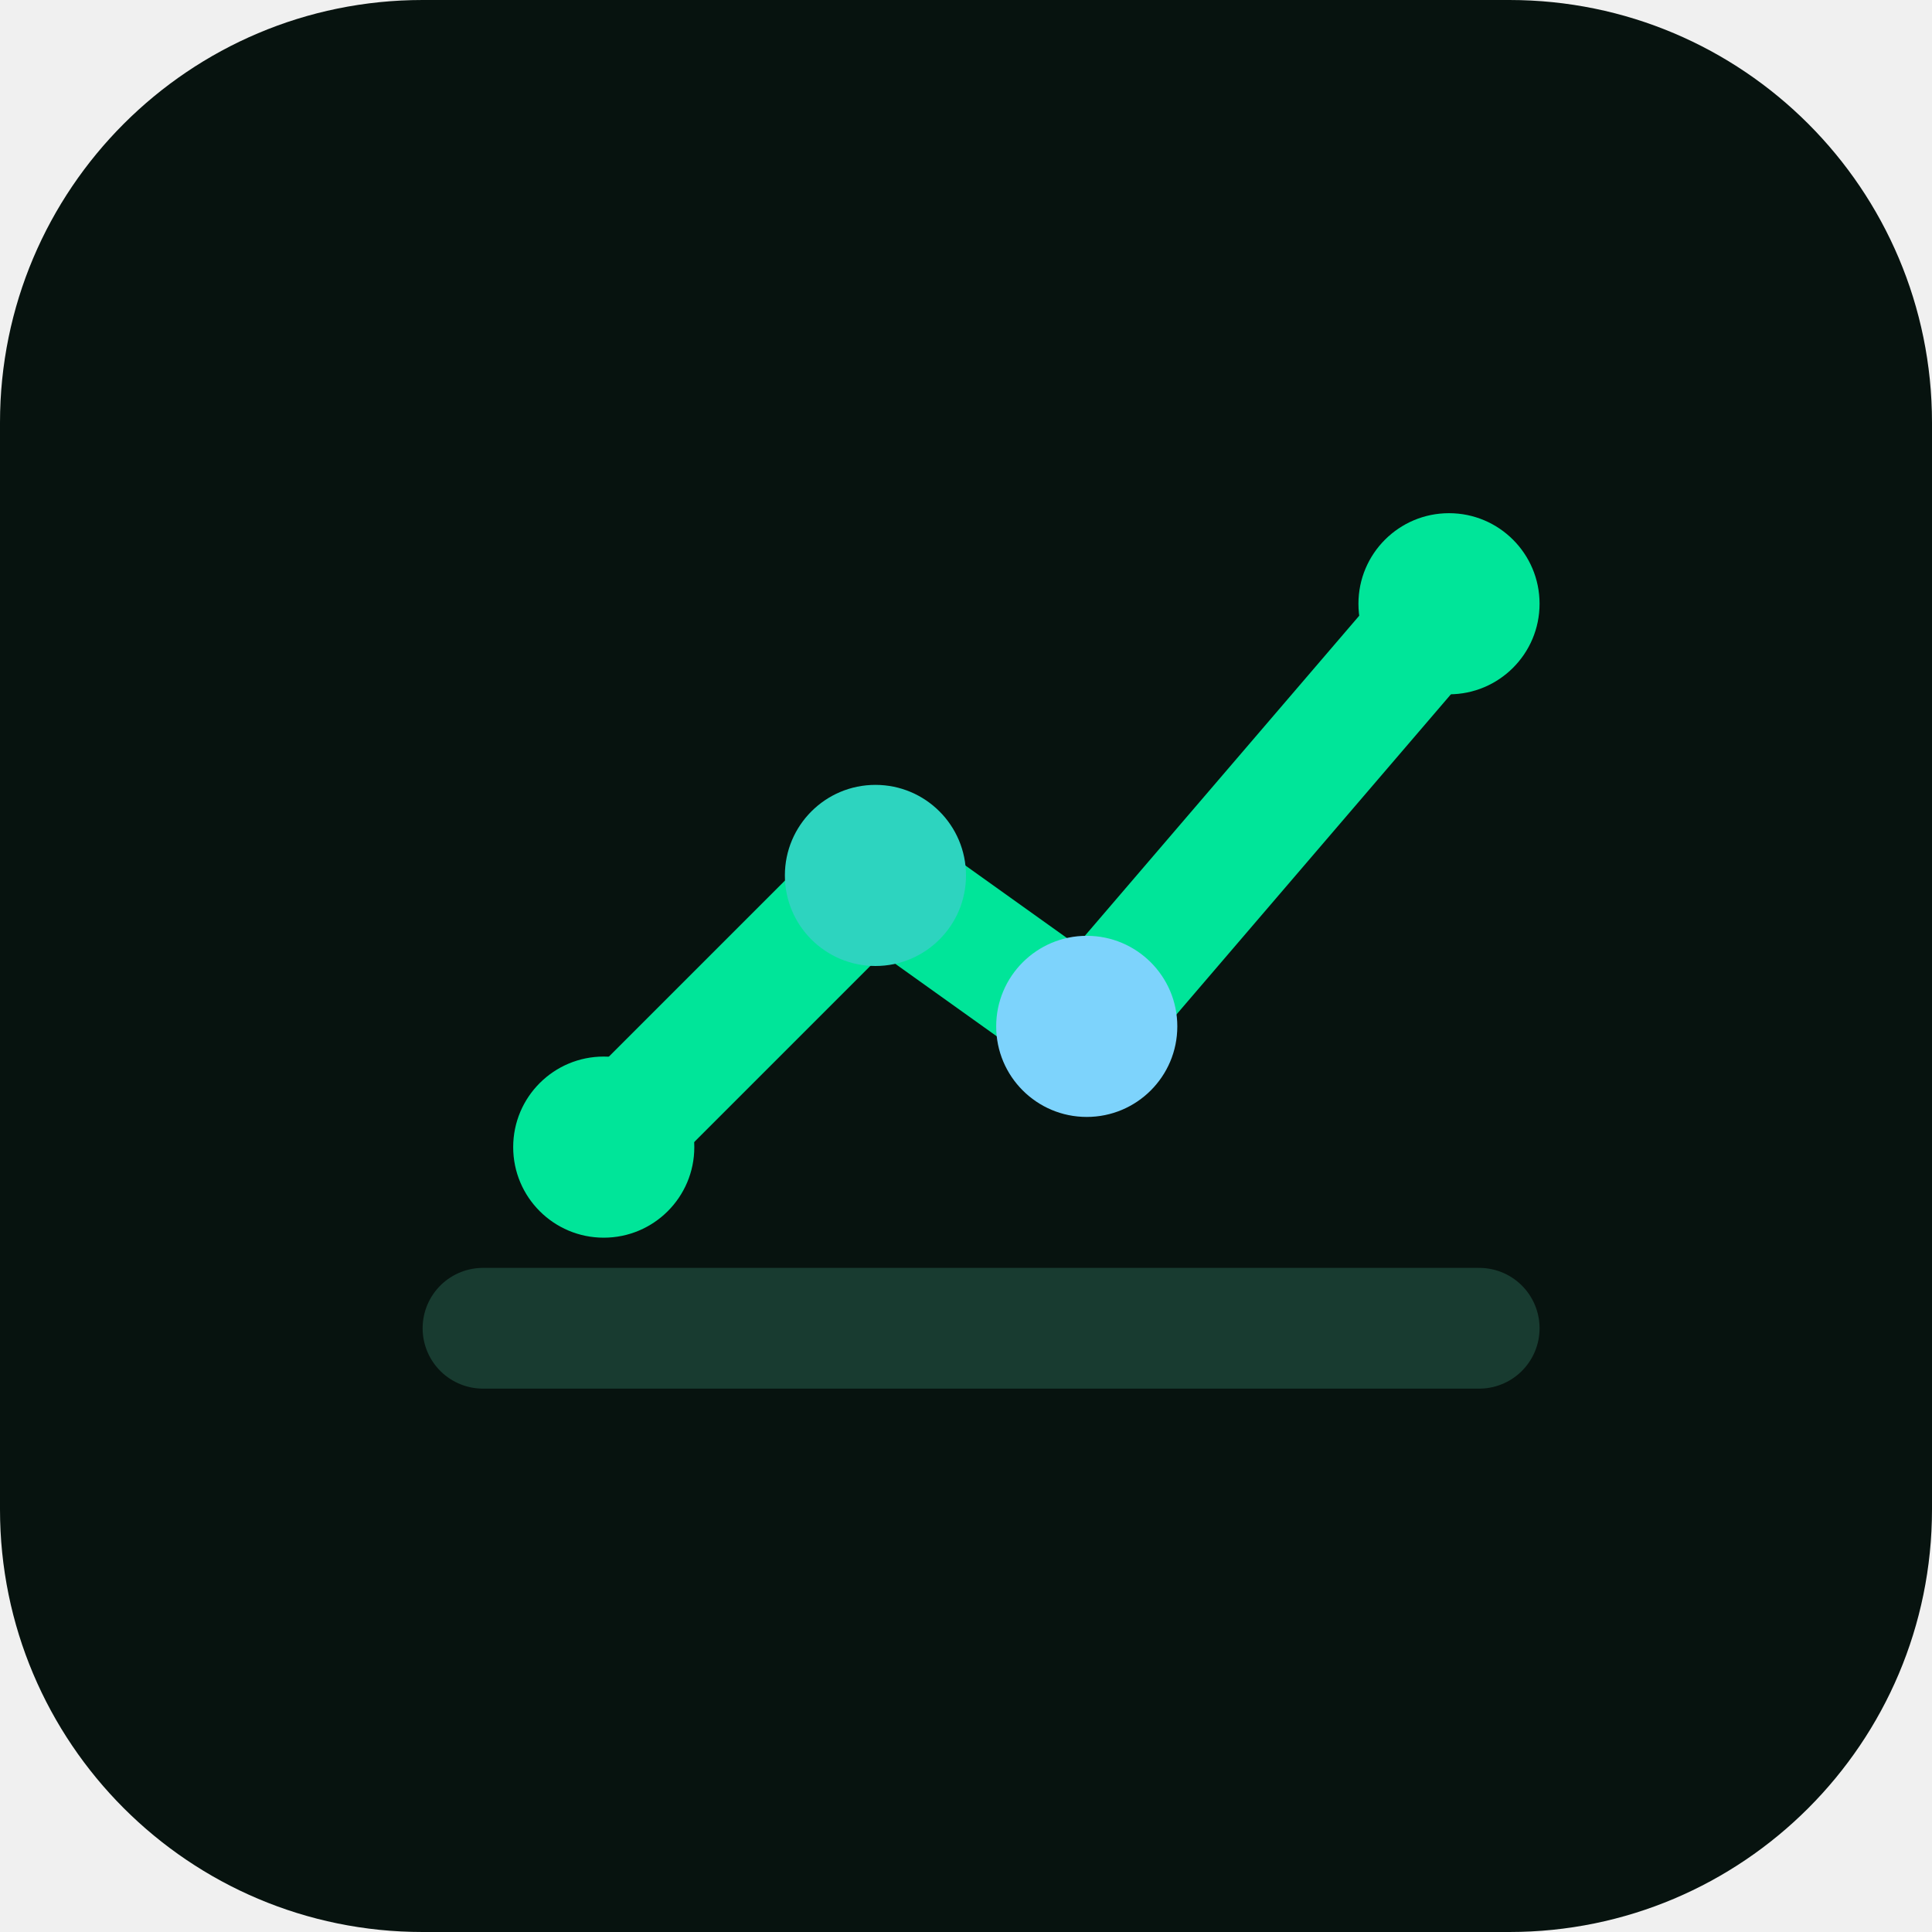
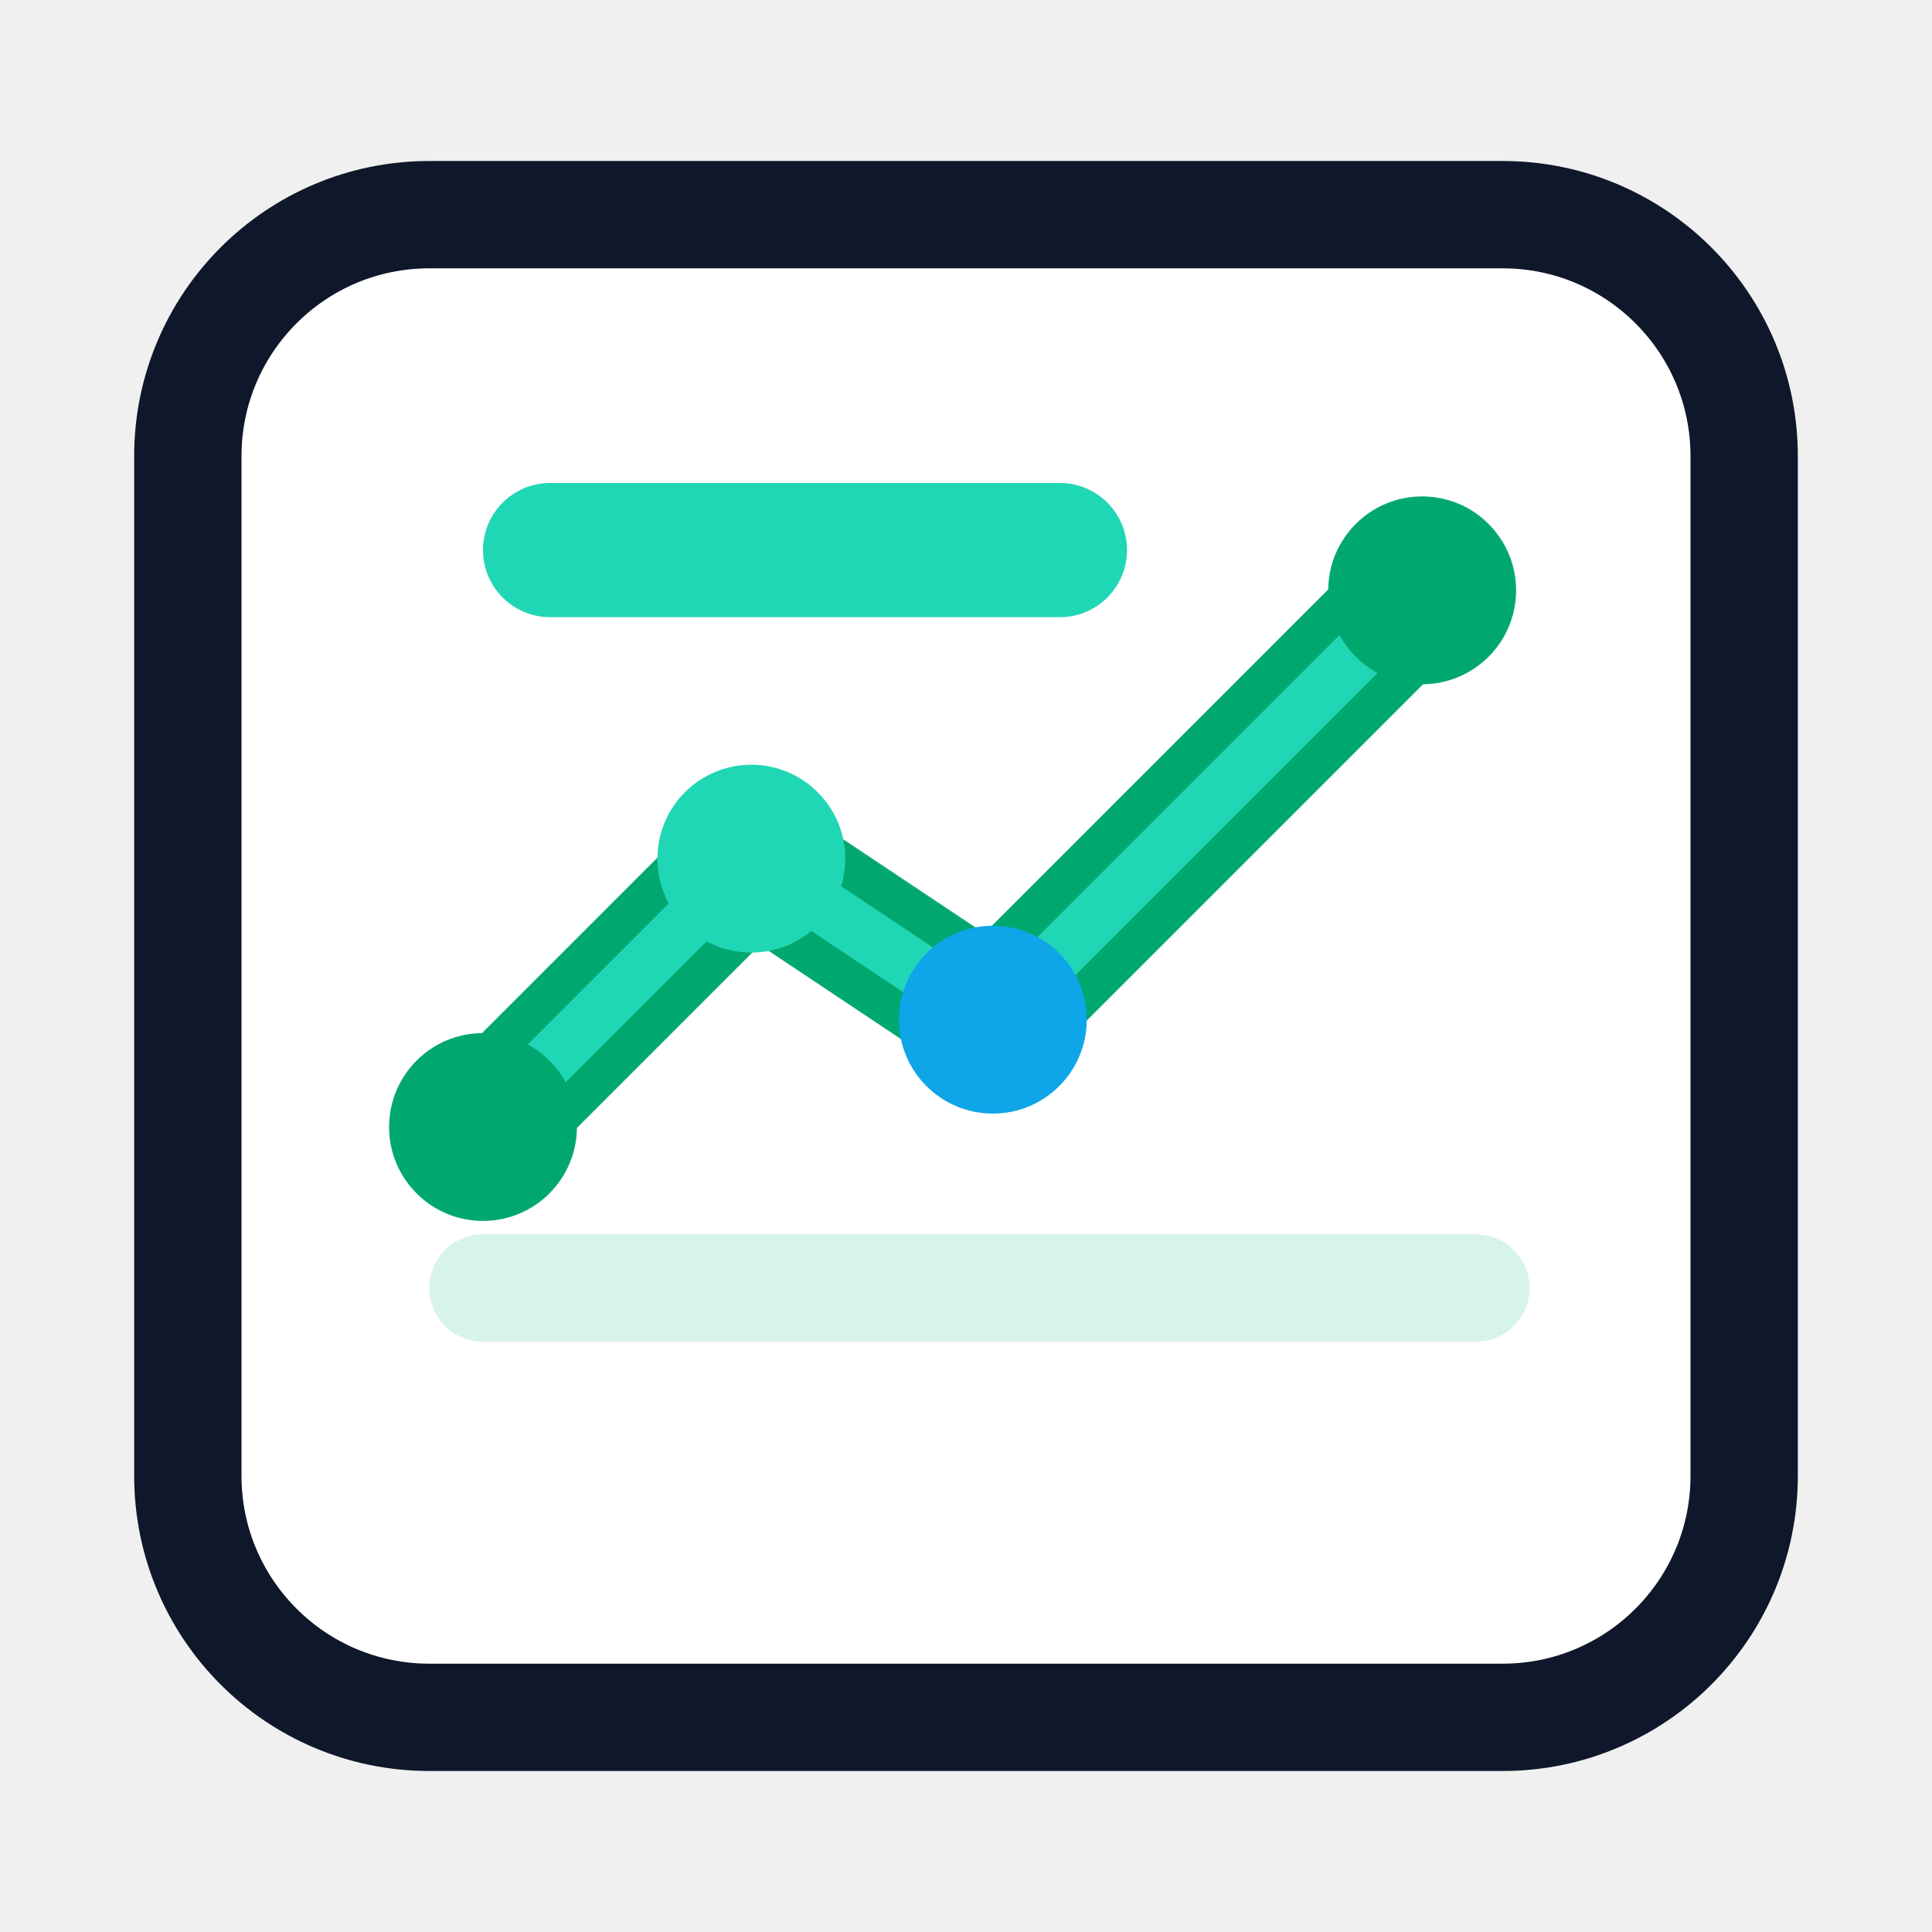
- <svg xmlns="http://www.w3.org/2000/svg" width="64" height="64" viewBox="0 0 64 64" fill="none">
-   <rect width="64" height="64" rx="14" fill="#07130F" />
-   <path d="M16 44H49" stroke="#183B30" stroke-width="4" stroke-linecap="round" />
-   <path d="M20 38L29 29L36 34L48 20" stroke="#00E599" stroke-width="4" stroke-linecap="round" stroke-linejoin="round" />
-   <circle cx="20" cy="38" r="3" fill="#00E599" />
-   <circle cx="29" cy="29" r="3" fill="#2DD4BF" />
-   <circle cx="36" cy="34" r="3" fill="#7DD3FC" />
-   <circle cx="48" cy="20" r="3" fill="#00E599" />
+ <svg xmlns="http://www.w3.org/2000/svg" width="72" height="72" viewBox="0 0 72 72" fill="none">
+   <rect x="7" y="8" width="58" height="56" rx="9" fill="#FFFFFF" />
+   <rect x="7" y="8" width="58" height="56" rx="9" stroke="#0F172A" stroke-width="4" />
+   <path d="M18 48H55" stroke="#D8F3EA" stroke-width="4" stroke-linecap="round" />
+   <path d="M18 42L28 32L37 38L53 22" stroke="#00A870" stroke-width="5" stroke-linecap="round" stroke-linejoin="round" />
+   <path d="M18 42L28 32L37 38L53 22" stroke="#20D7B5" stroke-width="2" stroke-linecap="round" stroke-linejoin="round" />
+   <rect x="18" y="18" width="24" height="5" rx="2.5" fill="#20D7B5" />
+   <circle cx="18" cy="42" r="3.5" fill="#00A870" />
+   <circle cx="28" cy="32" r="3.5" fill="#20D7B5" />
+   <circle cx="37" cy="38" r="3.5" fill="#0EA5E9" />
+   <circle cx="53" cy="22" r="3.5" fill="#00A870" />
</svg>
